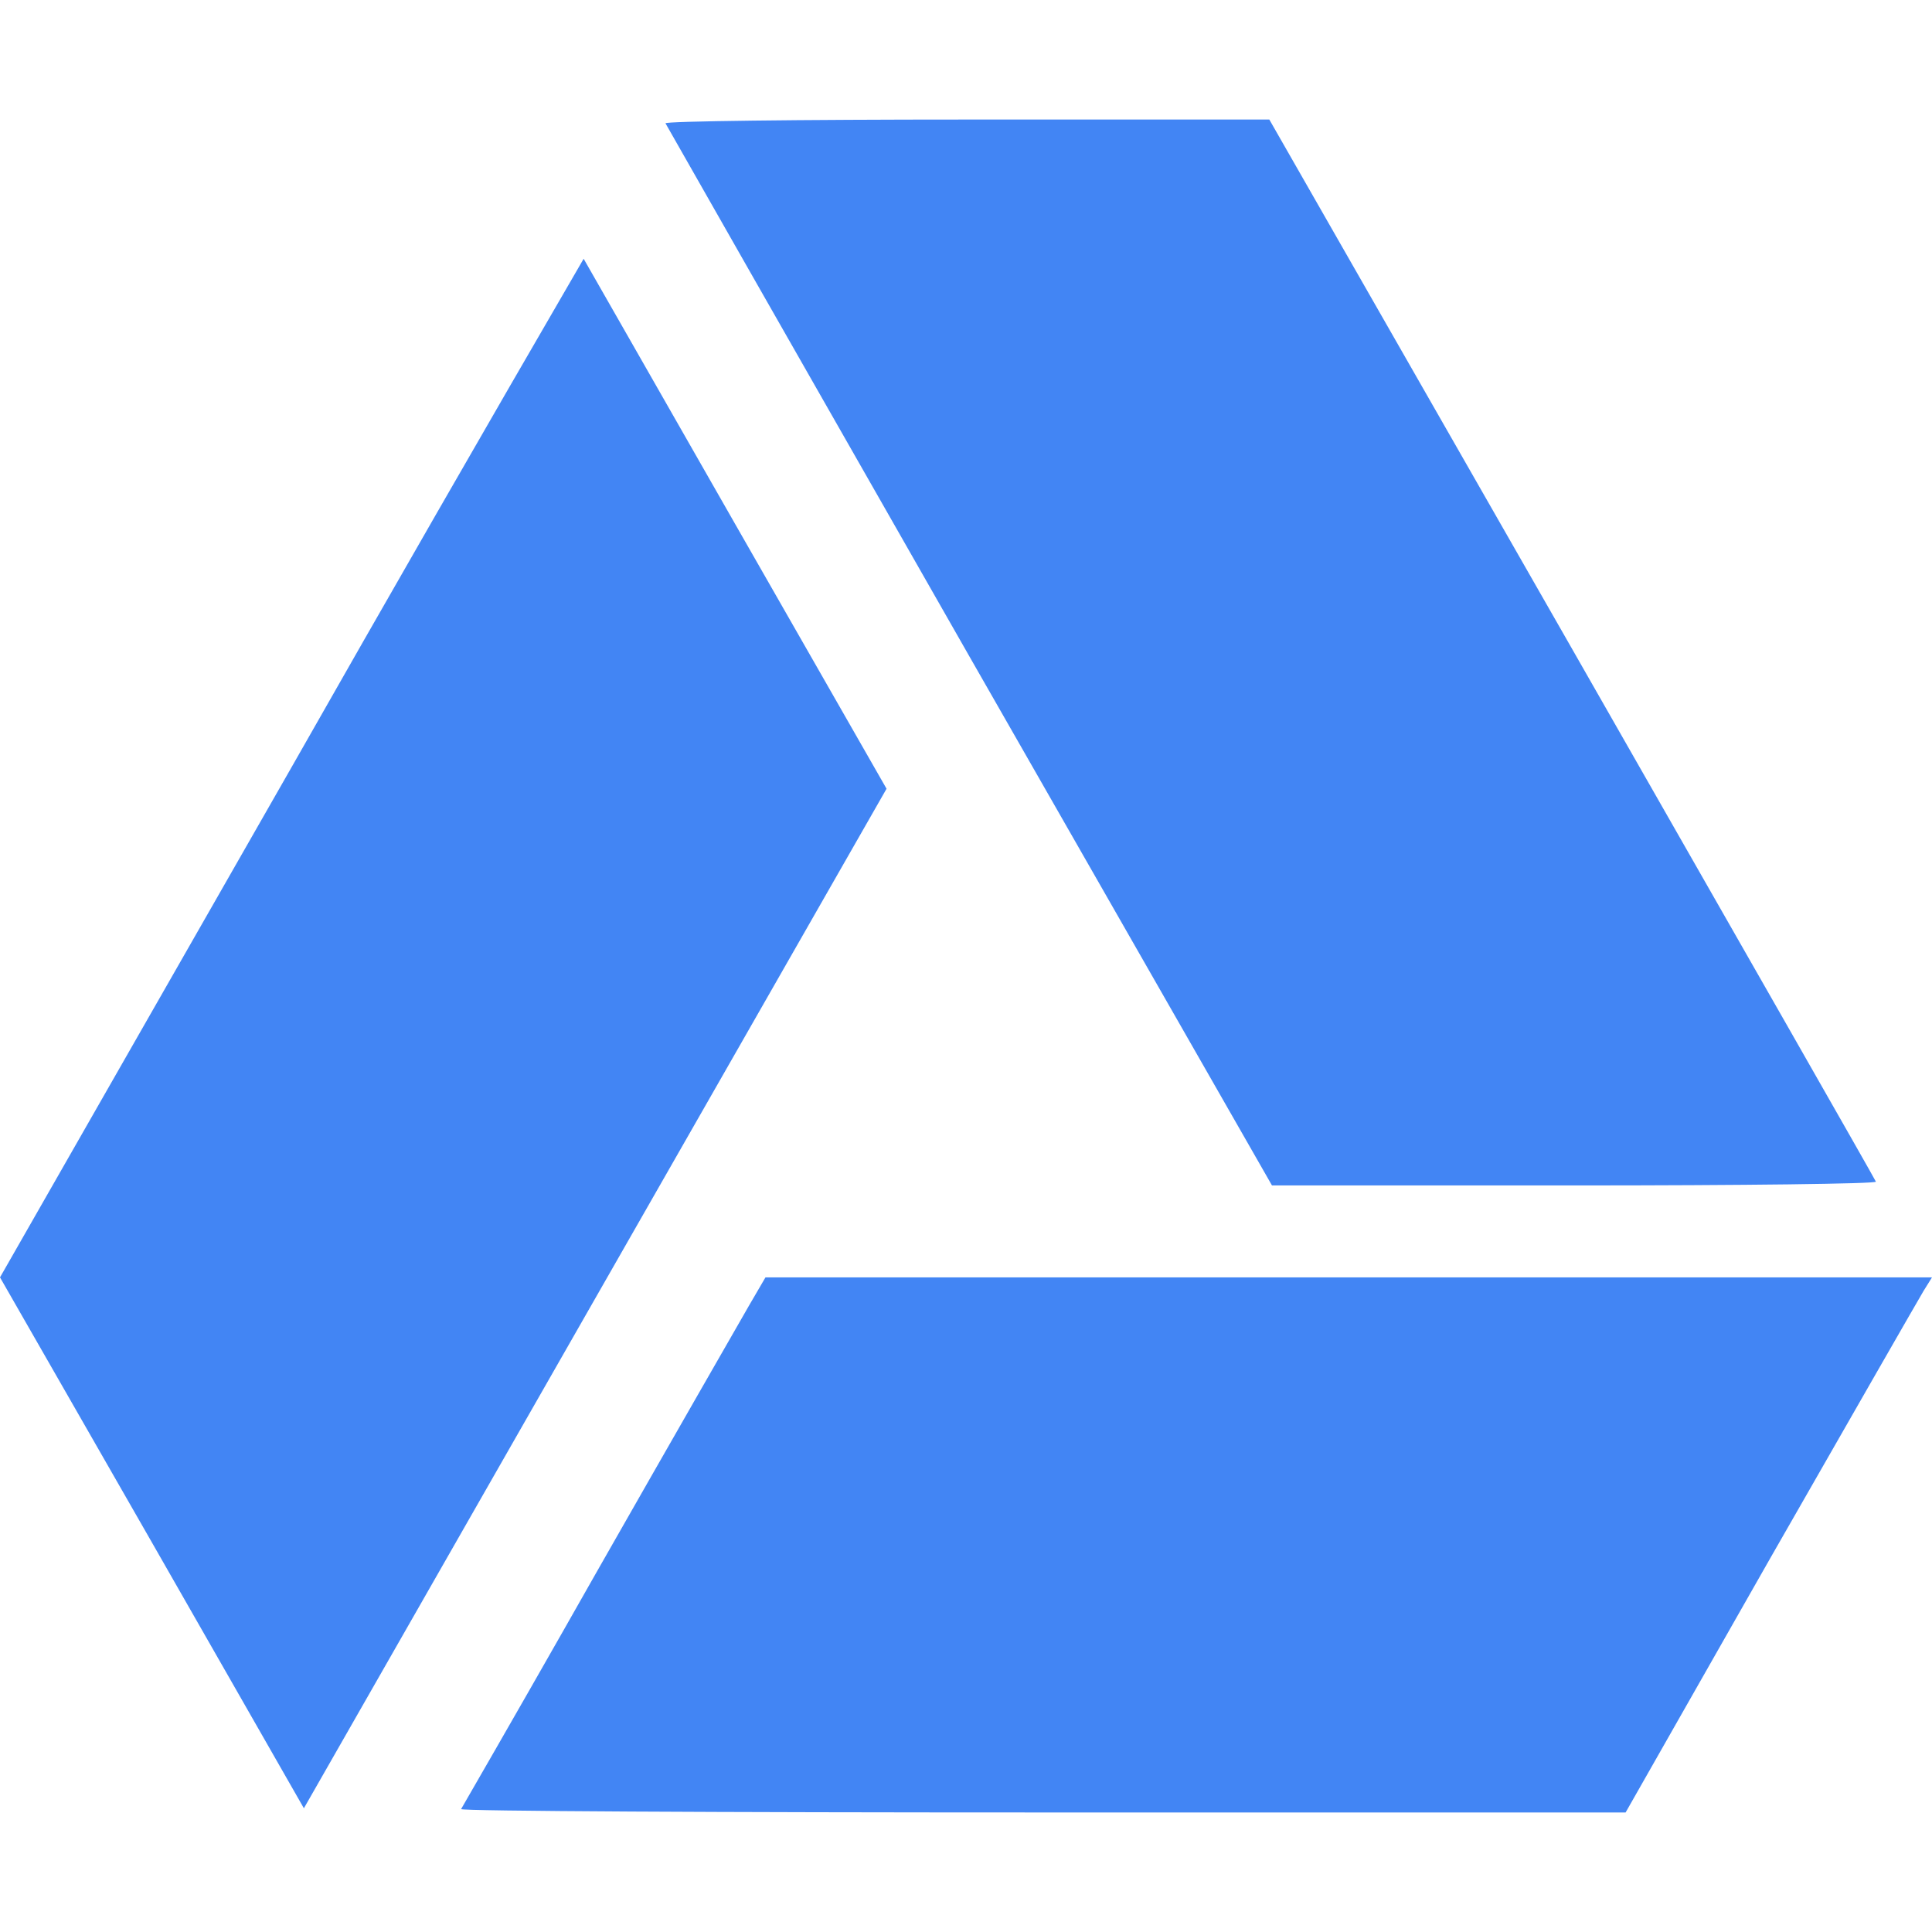
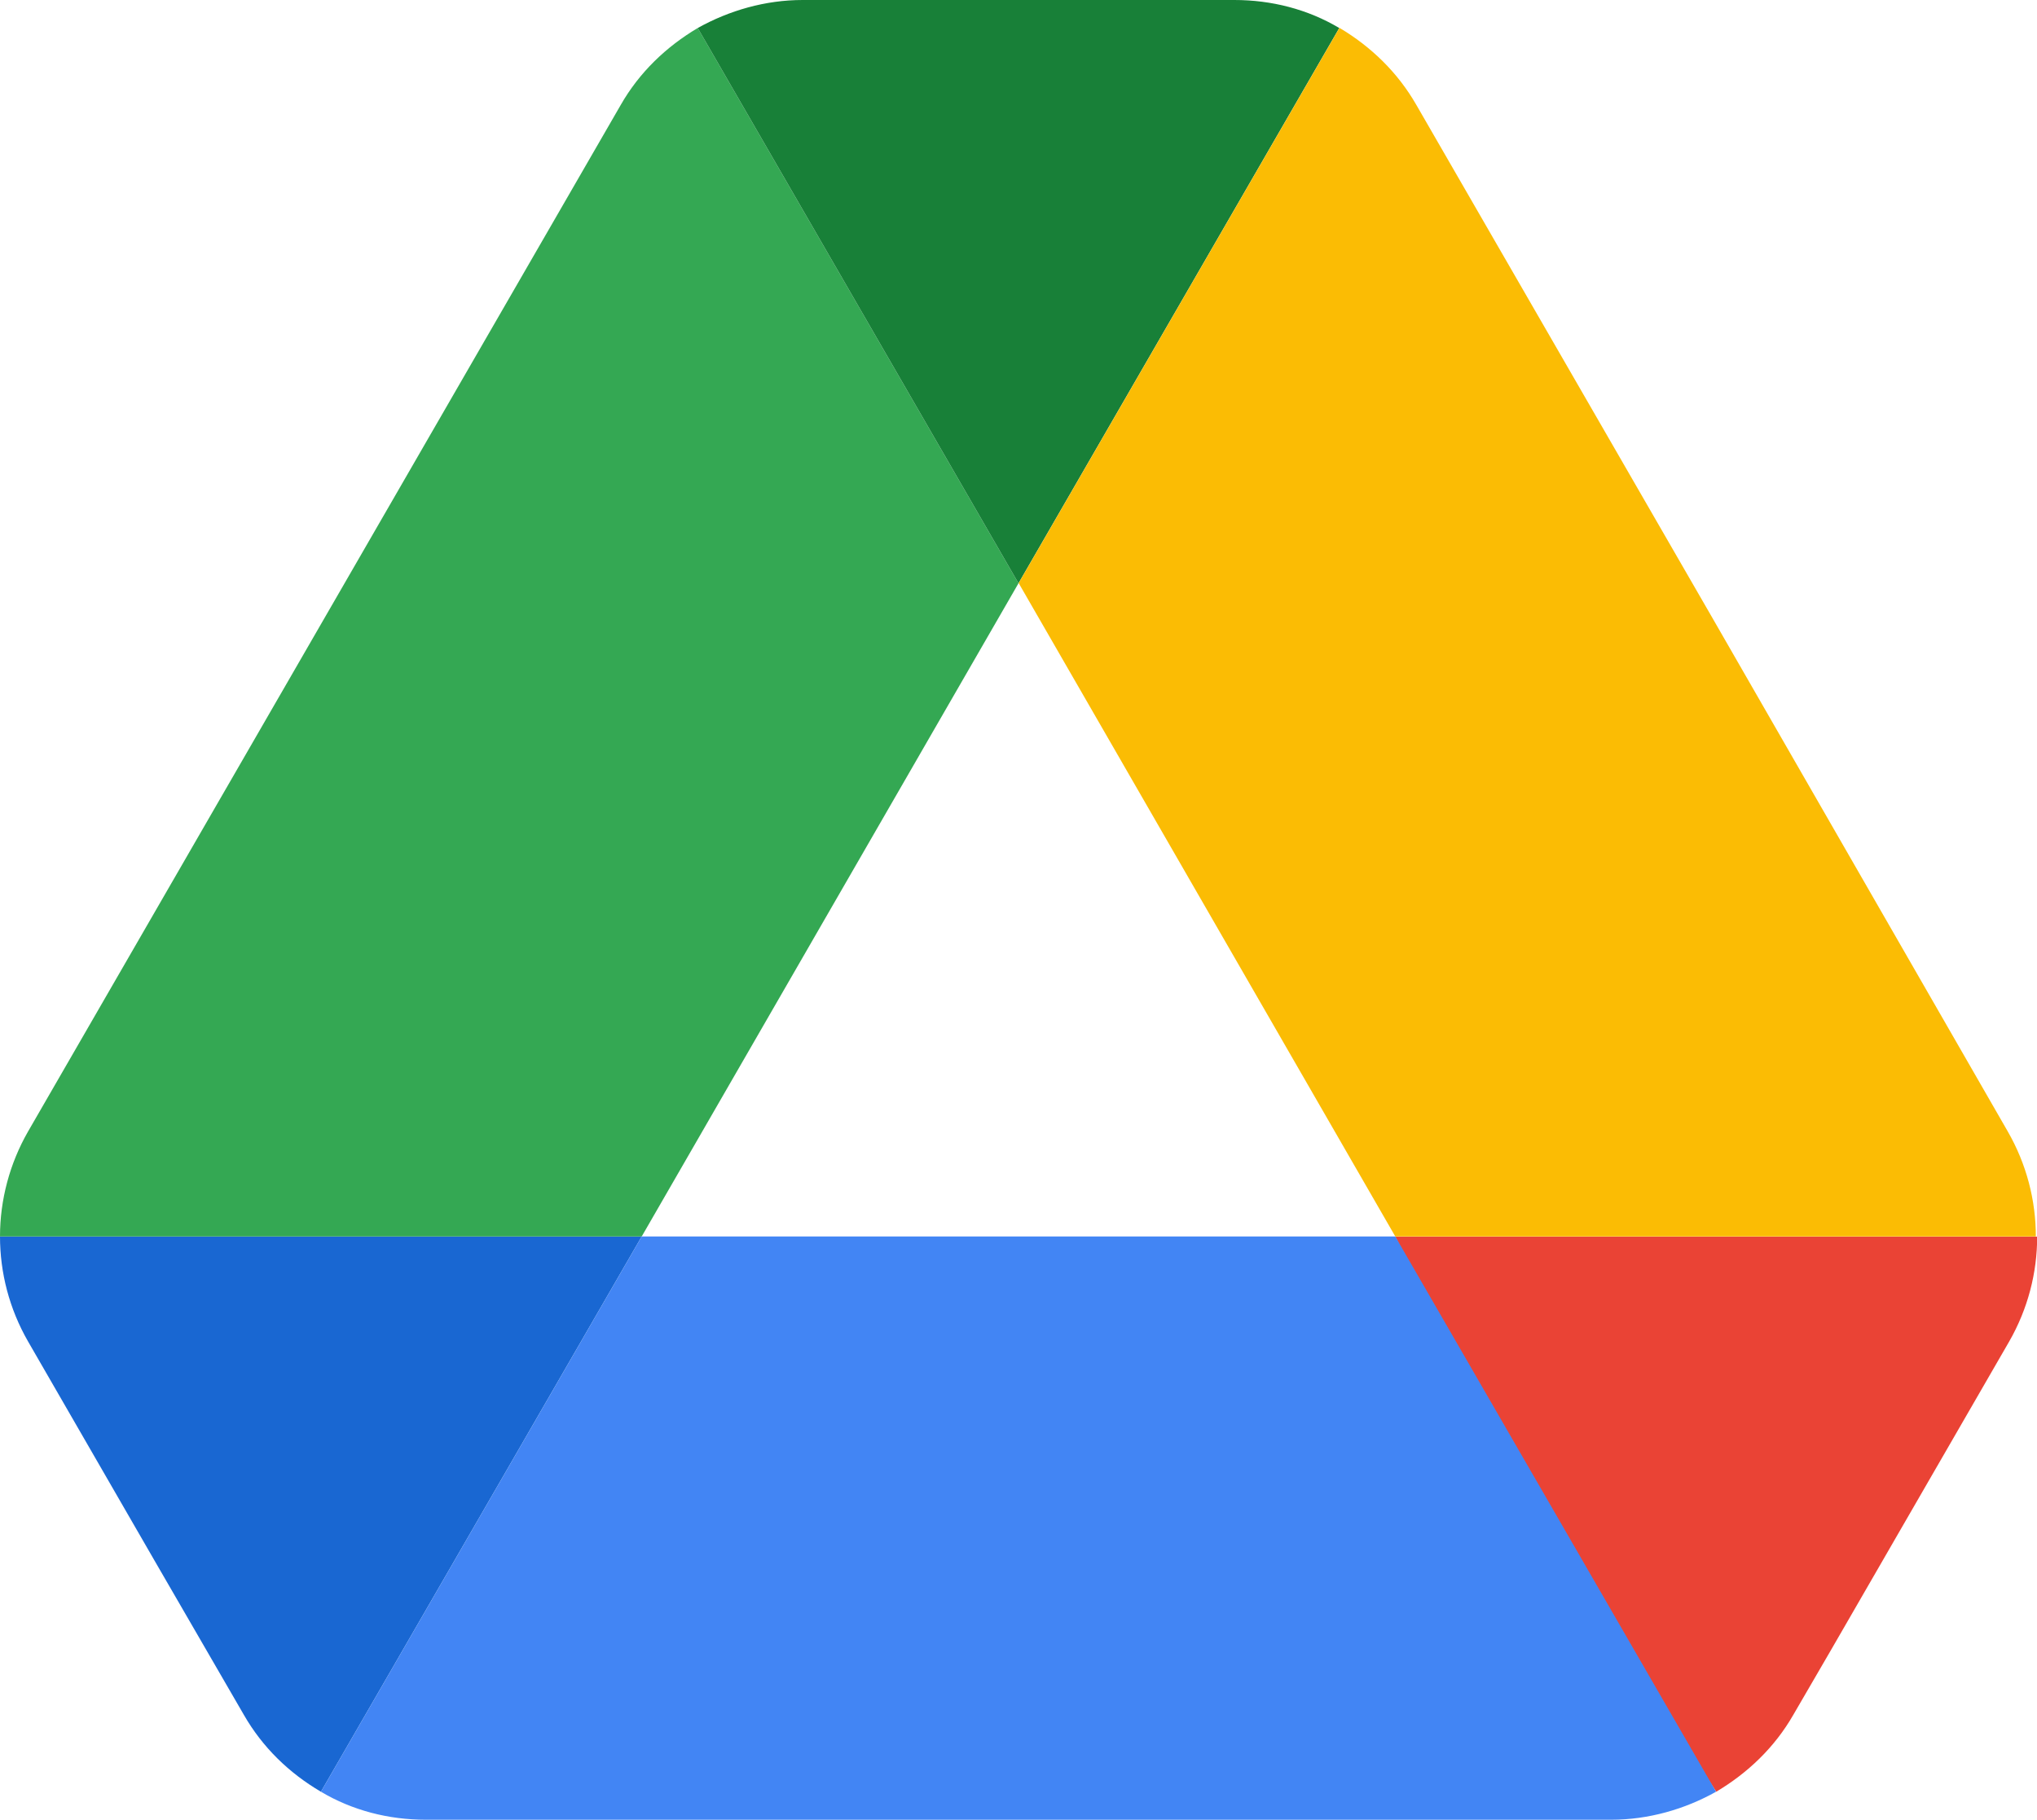
- <svg xmlns="http://www.w3.org/2000/svg" role="img" viewBox="0 0 24 24">
-   <path d="M12.01 1.485c-2.082 0-3.754.02-3.743.047.01.02 1.708 3.001 3.774 6.62l3.76 6.574h3.76c2.081 0 3.753-.02 3.742-.047-.005-.02-1.708-3.001-3.775-6.62l-3.76-6.574zm-4.76 1.73a789.828 789.861 0 0 0-3.63 6.319L0 15.868l1.89 3.298 1.885 3.297 3.62-6.335 3.618-6.33-1.88-3.287C8.1 4.704 7.255 3.22 7.25 3.214zm2.259 12.653-.203.348c-.114.198-.96 1.672-1.88 3.287a423.93 423.948 0 0 1-1.698 2.97c-.01.026 3.24.042 7.222.042h7.244l1.796-3.157c.992-1.734 1.85-3.23 1.906-3.323l.104-.167h-7.249z" fill="#4285F4" />
+ <svg xmlns="http://www.w3.org/2000/svg" version="1.1" id="Layer_1" x="0px" y="0px" viewBox="0 0 122.88 109.79" style="enable-background:new 0 0 122.88 109.79" xml:space="preserve">
+   <style type="text/css">
+ 	.st0{fill:#188038;}
+ 	.st1{fill:#1967D2;}
+ 	.st2{fill:#EA4335;}
+ 	.st3{fill:#FBBC04;}
+ 	.st4{fill:#34A853;}
+ 	.st5{fill:#4285F4;}
+ </style>
+   <g>
+     <path class="st1" d="M9.29,94.1l5.42,9.36c1.13,1.97,2.74,3.52,4.65,4.64l19.35-33.5H0c0,2.18,0.56,4.36,1.69,6.33L9.29,94.1 L9.29,94.1z" />
+     <path class="st4" d="M61.44,35.19L42.09,1.69c-1.9,1.13-3.52,2.67-4.65,4.65L1.69,68.27C0.59,70.19,0,72.38,0,74.6l38.71,0 L61.44,35.19L61.44,35.19z" />
+     <path class="st2" d="M103.53,108.1c1.9-1.13,3.52-2.67,4.65-4.64l2.25-3.87l10.77-18.65c1.13-1.97,1.69-4.15,1.69-6.33H84.17 l8.24,16.19L103.53,108.1L103.53,108.1z" />
+     <path class="st0" d="M61.44,35.19l19.35-33.5C78.89,0.56,76.71,0,74.46,0H48.42c-2.25,0-4.43,0.63-6.33,1.69L61.44,35.19 L61.44,35.19z" />
+     <path class="st5" d="M84.17,74.6H38.71l-19.35,33.5c1.9,1.13,4.08,1.69,6.33,1.69h71.5c2.25,0,4.44-0.63,6.33-1.69L84.17,74.6 L84.17,74.6z" />
+     <path class="st3" d="M103.31,37.3L85.44,6.33c-1.13-1.97-2.74-3.52-4.64-4.65l-19.35,33.5L84.17,74.6h38.64 c0-2.18-0.56-4.36-1.69-6.33L103.31,37.3L103.31,37.3z" />
+   </g>
</svg>
